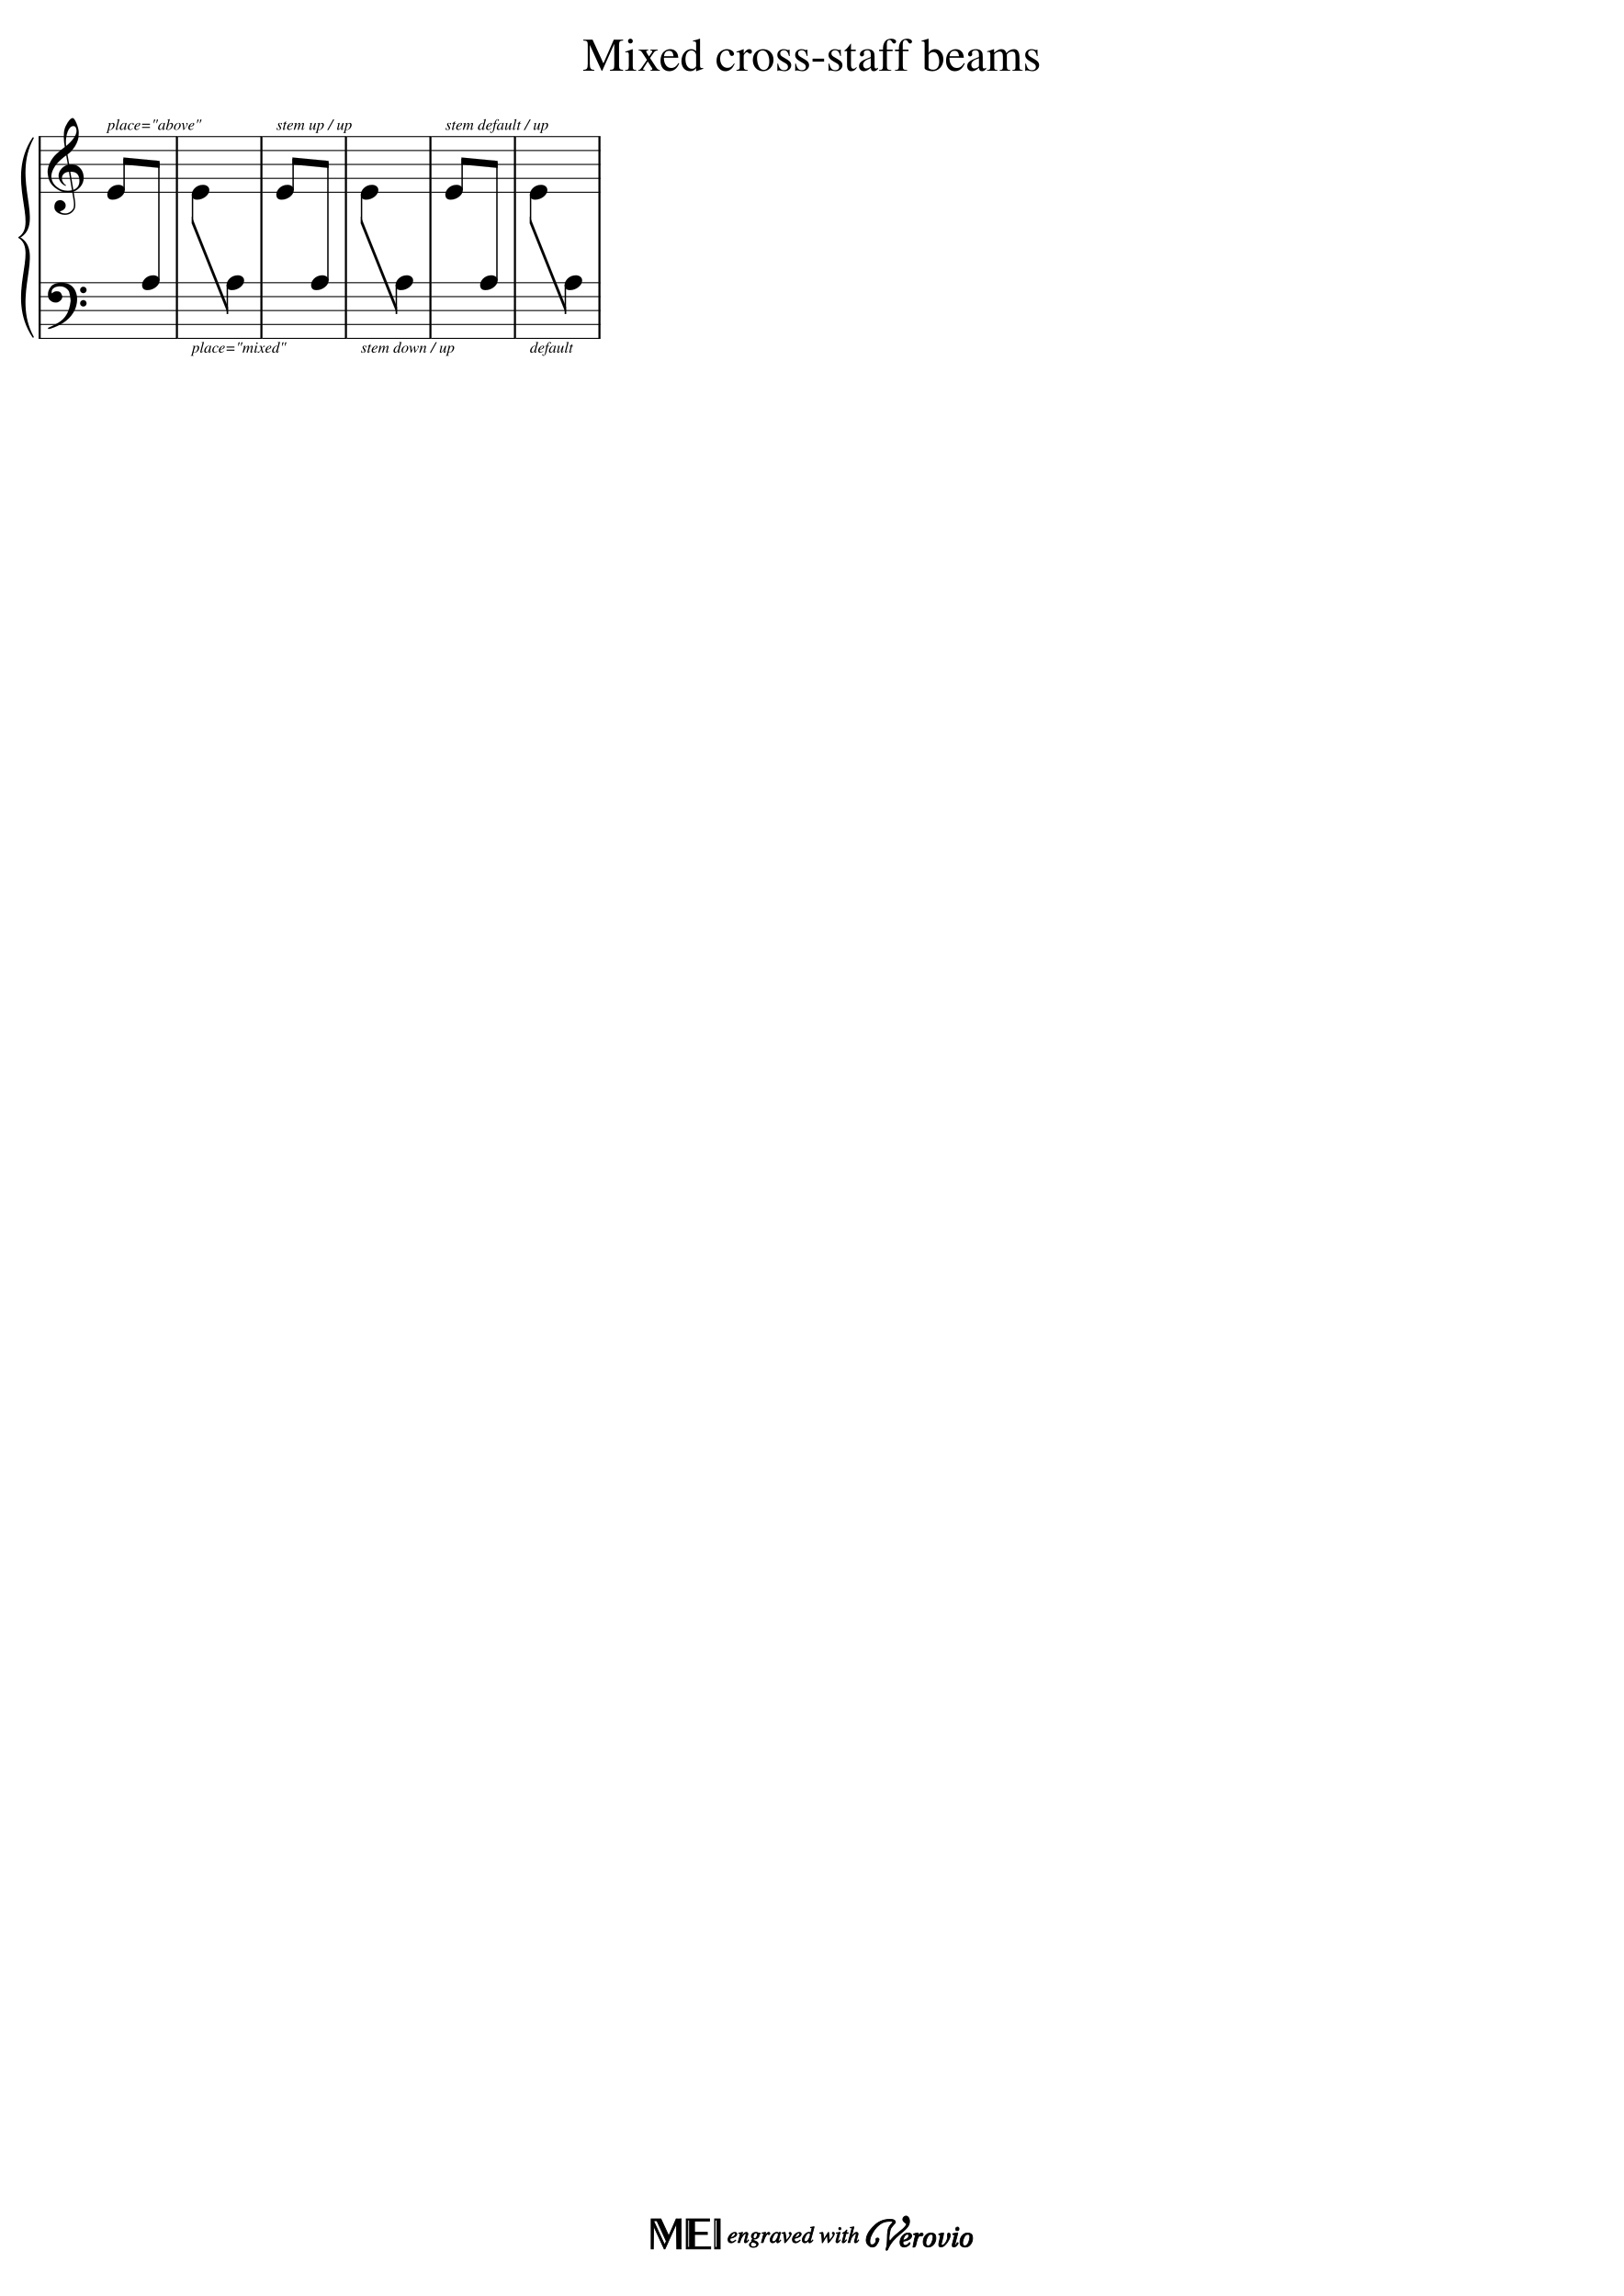
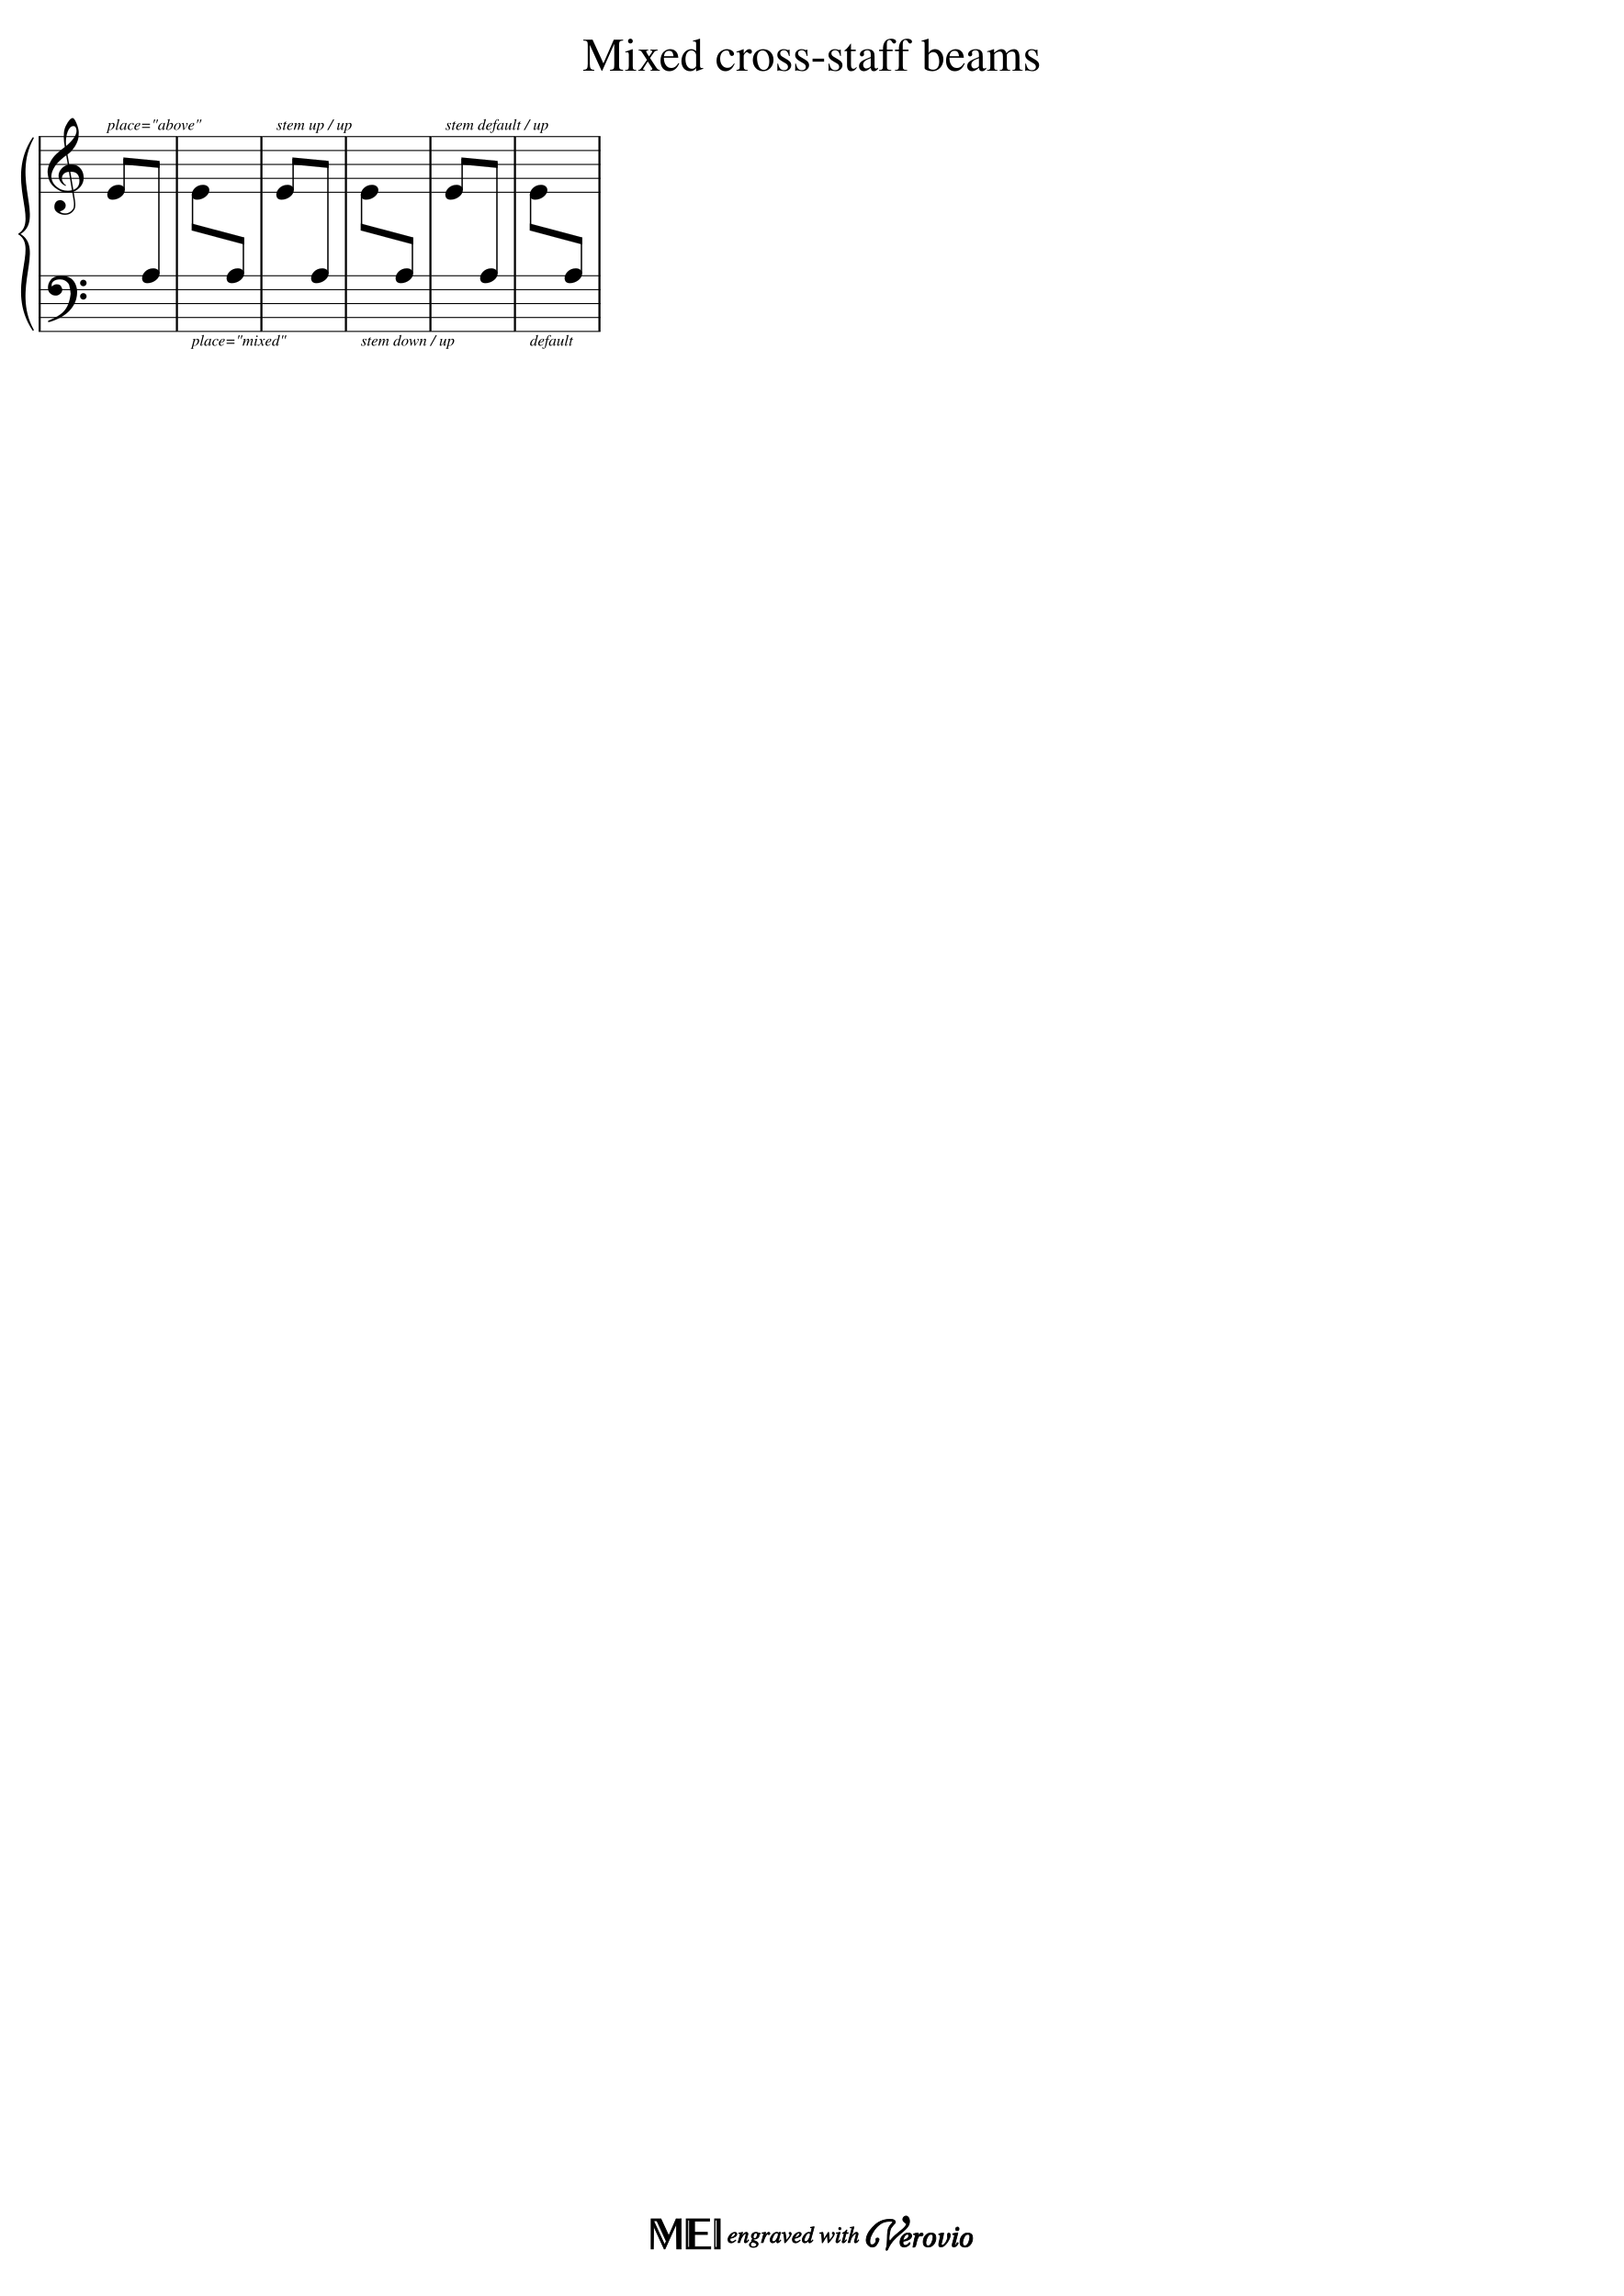
<svg xmlns="http://www.w3.org/2000/svg" xmlns:xlink="http://www.w3.org/1999/xlink" width="2100px" height="2970px" version="1.1" overflow="visible" id="docid">
  <defs>
    <g id="E050-docid">
      <path transform="scale(1,-1)" d="M441 -245c-23 -4 -48 -6 -76 -6c-59 0 -102 7 -130 20c-88 42 -150 93 -187 154c-26 44 -43 103 -48 176c0 6 -1 13 -1 19c0 54 15 111 45 170c29 57 65 106 110 148s96 85 153 127c-3 16 -8 46 -13 92c-4 43 -5 73 -5 89c0 117 16 172 69 257c34 54 64 82 89 82 c21 0 43 -30 69 -92s39 -115 41 -159v-15c0 -109 -21 -162 -67 -241c-13 -20 -63 -90 -98 -118c-13 -9 -25 -19 -37 -29l31 -181c8 1 18 2 28 2c58 0 102 -12 133 -35c59 -43 92 -104 98 -184c1 -7 1 -15 1 -22c0 -123 -87 -209 -181 -248c8 -57 17 -110 25 -162 c5 -31 6 -58 6 -80c0 -30 -5 -53 -14 -70c-35 -64 -88 -99 -158 -103c-5 0 -11 -1 -16 -1c-37 0 -72 10 -108 27c-50 24 -77 59 -80 105v11c0 29 7 55 20 76c18 28 45 42 79 44h6c49 0 93 -42 97 -87v-9c0 -51 -34 -86 -105 -106c17 -24 51 -36 102 -36c62 0 116 43 140 85 c9 16 13 41 13 74c0 20 -1 42 -5 67c-8 53 -18 106 -26 159zM461 939c-95 0 -135 -175 -135 -286c0 -24 2 -48 5 -71c50 39 92 82 127 128c40 53 60 100 60 140v8c-4 53 -22 81 -55 81h-2zM406 119l54 -326c73 25 110 78 110 161c0 7 0 15 -1 23c-7 95 -57 142 -151 142h-12 zM382 117c-72 -2 -128 -47 -128 -120v-7c2 -46 43 -99 75 -115c-3 -2 -7 -5 -10 -10c-70 33 -116 88 -123 172v11c0 68 44 126 88 159c23 17 49 29 78 36l-29 170c-21 -13 -52 -37 -92 -73c-50 -44 -86 -84 -109 -119c-45 -69 -67 -130 -67 -182v-13c5 -68 35 -127 93 -176 s125 -73 203 -73c25 0 50 3 75 9c-19 111 -36 221 -54 331z" />
    </g>
    <g id="E0A4-docid">
      <path transform="scale(1,-1)" d="M0 -39c0 68 73 172 200 172c66 0 114 -37 114 -95c0 -84 -106 -171 -218 -171c-64 0 -96 30 -96 94z" />
    </g>
    <g id="E062-docid">
      <path transform="scale(1,-1)" d="M582 -120c0 32 26 58 58 58s58 -26 58 -58s-26 -58 -58 -58s-58 26 -58 58zM582 120c0 32 26 58 58 58s58 -26 58 -58s-26 -58 -58 -58s-58 26 -58 58zM158 96c51 0 73 -14 88 -49l16 -39c0 -17 -2 -30 -7 -40c-3 -11 -10 -21 -19 -31c-17 -18 -49 -43 -84 -43 c-55 0 -77 13 -112 44c-24 21 -35 55 -35 100c0 46 14 81 32 112c30 52 71 79 137 93l36 6l26 2c154 0 235 -68 274 -182c11 -32 18 -68 18 -107c0 -103 -26 -182 -68 -250c-89 -145 -234 -230 -412 -288l-30 -5c-9 0 -14 3 -14 8c3 10 5 11 10 16c35 15 70 30 96 44l78 43 c96 57 162 136 197 258c9 33 17 60 22 100c3 22 5 35 6 39c-7 69 -16 115 -23 140s-4 22 -16 40c-8 12 -19 23 -31 34c-24 21 -62 44 -118 44c-48 0 -84 -8 -113 -28c-28 -19 -42 -44 -42 -73v-16c2 -5 3 -9 4 -11c24 22 52 39 84 39z" />
    </g>
  </defs>
  <style type="text/css">#docid g.ending, #docid g.fing, #docid g.reh, #docid g.tempo {font-weight:bold;}#docid g.dir, #docid g.dynam, #docid g.mNum {font-style:italic;}#docid g.label {font-weight:normal;}#docid ellipse, #docid path, #docid polygon, #docid polyline, #docid rect {stroke:currentColor}</style>
  <svg class="definition-scale" color="black" font-family="Times, serif" viewBox="0 0 21000 29700">
    <g class="page-margin" transform="translate(500, 500)">
      <g id="iJ6YNS9" class="mdiv pageMilestone" />
      <g id="j6ERYJ7" class="score pageMilestone" />
      <g id="t8QW8MX" class="system">
-         <path d="M13 1267 L13 3877" stroke-width="27" />
+         <path d="M13 1267 L13 3787" stroke-width="27" />
        <g id="x1EA8QPV" class="grpSym">
-           <path d="M-72,3859 C-432,3319 18,2752 -252,2572 C81,2752 -369,3319 -72,3859" stroke-width="18" stroke-linecap="round" stroke-linejoin="round" />
-           <path d="M-72,1285 C-369,1825 81,2392 -252,2572 C18,2392 -432,1825 -72,1285" stroke-width="18" stroke-linecap="round" stroke-linejoin="round" />
+           <path d="M-72,3769 C-432,3229 18,2707 -252,2527 C81,2707 -369,3229 -72,3769" stroke-width="18" stroke-linecap="round" stroke-linejoin="round" />
+           <path d="M-72,1285 C-369,1825 81,2347 -252,2527 C18,2347 -432,1825 -72,1285" stroke-width="18" stroke-linecap="round" stroke-linejoin="round" />
        </g>
        <g id="f168830Z" class="section systemMilestone" />
        <g id="w1I5DK26" class="measure">
          <g id="xQSQG56" class="staff">
            <path d="M0 1267 L1801 1267" stroke-width="13" />
            <path d="M0 1447 L1801 1447" stroke-width="13" />
            <path d="M0 1627 L1801 1627" stroke-width="13" />
            <path d="M0 1807 L1801 1807" stroke-width="13" />
            <path d="M0 1987 L1801 1987" stroke-width="13" />
            <g id="iI7YCYA" class="clef">
              <use xlink:href="#E050-docid" transform="translate(117, 1807) scale(0.72, 0.72)" />
            </g>
            <g id="k11JXE77" class="keySig" />
            <g id="y16753K6" class="layer">
              <g id="z1XZBIJA" class="beam">
                <polygon points="1096,1537 1564,1582 1564,1672 1096,1627" />
                <g id="a12WP67W" class="note">
                  <g class="notehead">
                    <use xlink:href="#E0A4-docid" transform="translate(888, 1987) scale(0.72, 0.72)" />
                  </g>
                  <g id="bK3D1M3" class="stem">
                    <path d="M1105 1959 L1105 1555" stroke-width="18" />
                  </g>
                </g>
                <g id="b4Y5DFV" class="note">
                  <g class="notehead">
-                     <use xlink:href="#E0A4-docid" transform="translate(1338, 3157) scale(0.72, 0.72)" />
+                     <use xlink:href="#E0A4-docid" transform="translate(1338, 3067) scale(0.72, 0.72)" />
                  </g>
                  <g id="c13RAC18" class="stem">
-                     <path d="M1555 3129 L1555 1600" stroke-width="18" />
+                     <path d="M1555 3039 L1555 1600" stroke-width="18" />
                  </g>
                </g>
              </g>
            </g>
          </g>
          <g id="cNFAQML" class="staff">
-             <path d="M0 3157 L1801 3157" stroke-width="13" />
-             <path d="M0 3337 L1801 3337" stroke-width="13" />
-             <path d="M0 3517 L1801 3517" stroke-width="13" />
-             <path d="M0 3697 L1801 3697" stroke-width="13" />
-             <path d="M0 3877 L1801 3877" stroke-width="13" />
+             <path d="M0 3067 L1801 3067" stroke-width="13" />
+             <path d="M0 3247 L1801 3247" stroke-width="13" />
+             <path d="M0 3427 L1801 3427" stroke-width="13" />
+             <path d="M0 3607 L1801 3607" stroke-width="13" />
+             <path d="M0 3787 L1801 3787" stroke-width="13" />
            <g id="m1NNZP3Y" class="clef">
-               <use xlink:href="#E062-docid" transform="translate(117, 3337) scale(0.72, 0.72)" />
+               <use xlink:href="#E062-docid" transform="translate(117, 3247) scale(0.72, 0.72)" />
            </g>
            <g id="o9OS7CH" class="keySig" />
            <g id="d1RIF43L" class="layer">
              <g id="e36A7UB" class="mSpace" />
            </g>
          </g>
          <g id="fW4SW7P" class="dir">
            <text x="888" y="1179" font-size="0px">
              <tspan id="g17JWEWV" class="rend">
                <tspan id="h11BYRB0" class="text">
                  <tspan font-size="202px">place="above"</tspan>
                </tspan>
              </tspan>
            </text>
          </g>
          <g id="v1G2UCBM" class="barLine">
            <path d="M1788 1267 L1788 1987" stroke-width="27" />
-             <path d="M1788 3157 L1788 3877" stroke-width="27" />
-             <path d="M1788 1987 L1788 3157" stroke-width="27" />
+             <path d="M1788 3067 L1788 3787" stroke-width="27" />
+             <path d="M1788 1987 L1788 3067" stroke-width="27" />
          </g>
        </g>
        <g id="yAUW6TF" class="measure">
          <g id="z14DBQNG" class="staff">
            <path d="M1801 1267 L2894 1267" stroke-width="13" />
            <path d="M1801 1447 L2894 1447" stroke-width="13" />
            <path d="M1801 1627 L2894 1627" stroke-width="13" />
            <path d="M1801 1807 L2894 1807" stroke-width="13" />
            <path d="M1801 1987 L2894 1987" stroke-width="13" />
            <g id="a1QJ4FU1" class="layer">
              <g id="b1XSZE2H" class="beam">
-                 <polygon points="1981,2302 2449,3472 2449,3562 1981,2392" />
+                 <polygon points="1981,2392 2657,2572 2657,2662 1981,2482" />
                <g id="c1IEYM10" class="note">
                  <g class="notehead">
                    <use xlink:href="#E0A4-docid" transform="translate(1981, 1987) scale(0.72, 0.72)" />
                  </g>
                  <g id="d11ZHLPL" class="stem">
-                     <path d="M1990 2015 L1990 2392" stroke-width="18" />
+                     <path d="M1990 2015 L1990 2482" stroke-width="18" />
                  </g>
                </g>
                <g id="dIZDUHE" class="note">
                  <g class="notehead">
-                     <use xlink:href="#E0A4-docid" transform="translate(2431, 3157) scale(0.72, 0.72)" />
+                     <use xlink:href="#E0A4-docid" transform="translate(2431, 3067) scale(0.72, 0.72)" />
                  </g>
                  <g id="eOIAL4L" class="stem">
-                     <path d="M2440 3185 L2440 3562" stroke-width="18" />
+                     <path d="M2648 3039 L2648 2572" stroke-width="18" />
                  </g>
                </g>
              </g>
            </g>
          </g>
          <g id="e1EHME80" class="staff">
-             <path d="M1801 3157 L2894 3157" stroke-width="13" />
-             <path d="M1801 3337 L2894 3337" stroke-width="13" />
-             <path d="M1801 3517 L2894 3517" stroke-width="13" />
-             <path d="M1801 3697 L2894 3697" stroke-width="13" />
-             <path d="M1801 3877 L2894 3877" stroke-width="13" />
+             <path d="M1801 3067 L2894 3067" stroke-width="13" />
+             <path d="M1801 3247 L2894 3247" stroke-width="13" />
+             <path d="M1801 3427 L2894 3427" stroke-width="13" />
+             <path d="M1801 3607 L2894 3607" stroke-width="13" />
+             <path d="M1801 3787 L2894 3787" stroke-width="13" />
            <g id="f1BEGS43" class="layer">
              <g id="gETMZTA" class="mSpace" />
            </g>
          </g>
          <g id="h1WRIV4E" class="dir">
-             <text x="1981" y="4061" font-size="0px">
+             <text x="1981" y="3971" font-size="0px">
              <tspan id="i123OHXR" class="rend">
                <tspan id="jQFEFEK" class="text">
                  <tspan font-size="202px">place="mixed"</tspan>
                </tspan>
              </tspan>
            </text>
          </g>
          <g id="xGUU4JQ" class="barLine">
            <path d="M2881 1267 L2881 1987" stroke-width="27" />
-             <path d="M2881 3157 L2881 3877" stroke-width="27" />
-             <path d="M2881 1987 L2881 3157" stroke-width="27" />
+             <path d="M2881 3067 L2881 3787" stroke-width="27" />
+             <path d="M2881 1987 L2881 3067" stroke-width="27" />
          </g>
        </g>
        <g id="aA571PQ" class="measure">
          <g id="bGR56S9" class="staff">
            <path d="M2894 1267 L3987 1267" stroke-width="13" />
            <path d="M2894 1447 L3987 1447" stroke-width="13" />
            <path d="M2894 1627 L3987 1627" stroke-width="13" />
            <path d="M2894 1807 L3987 1807" stroke-width="13" />
            <path d="M2894 1987 L3987 1987" stroke-width="13" />
            <g id="c10PAP45" class="layer">
              <g id="dPPZBXY" class="beam">
                <polygon points="3282,1537 3750,1582 3750,1672 3282,1627" />
                <g id="e6C4ZMJ" class="note">
                  <g class="notehead">
                    <use xlink:href="#E0A4-docid" transform="translate(3074, 1987) scale(0.72, 0.72)" />
                  </g>
                  <g id="fF14T6Z" class="stem">
                    <path d="M3291 1959 L3291 1555" stroke-width="18" />
                  </g>
                </g>
                <g id="fA9N9Z2" class="note">
                  <g class="notehead">
-                     <use xlink:href="#E0A4-docid" transform="translate(3524, 3157) scale(0.72, 0.72)" />
+                     <use xlink:href="#E0A4-docid" transform="translate(3524, 3067) scale(0.72, 0.72)" />
                  </g>
                  <g id="g129QDJY" class="stem">
-                     <path d="M3741 3129 L3741 1600" stroke-width="18" />
+                     <path d="M3741 3039 L3741 1600" stroke-width="18" />
                  </g>
                </g>
              </g>
            </g>
          </g>
          <g id="gB13UK1" class="staff">
-             <path d="M2894 3157 L3987 3157" stroke-width="13" />
-             <path d="M2894 3337 L3987 3337" stroke-width="13" />
-             <path d="M2894 3517 L3987 3517" stroke-width="13" />
-             <path d="M2894 3697 L3987 3697" stroke-width="13" />
-             <path d="M2894 3877 L3987 3877" stroke-width="13" />
+             <path d="M2894 3067 L3987 3067" stroke-width="13" />
+             <path d="M2894 3247 L3987 3247" stroke-width="13" />
+             <path d="M2894 3427 L3987 3427" stroke-width="13" />
+             <path d="M2894 3607 L3987 3607" stroke-width="13" />
+             <path d="M2894 3787 L3987 3787" stroke-width="13" />
            <g id="h158DR4J" class="layer">
              <g id="iUV8894" class="mSpace" />
            </g>
          </g>
          <g id="jZZ1RF5" class="dir">
            <text x="3074" y="1179" font-size="0px">
              <tspan id="k91JIAK" class="rend">
                <tspan id="l1KT7QAW" class="text">
                  <tspan font-size="202px">stem up / up</tspan>
                </tspan>
              </tspan>
            </text>
          </g>
          <g id="z1M5W8JL" class="barLine">
            <path d="M3974 1267 L3974 1987" stroke-width="27" />
-             <path d="M3974 3157 L3974 3877" stroke-width="27" />
-             <path d="M3974 1987 L3974 3157" stroke-width="27" />
+             <path d="M3974 3067 L3974 3787" stroke-width="27" />
+             <path d="M3974 1987 L3974 3067" stroke-width="27" />
          </g>
        </g>
        <g id="cUUYDUG" class="measure">
          <g id="d17EWFLB" class="staff">
            <path d="M3987 1267 L5080 1267" stroke-width="13" />
            <path d="M3987 1447 L5080 1447" stroke-width="13" />
            <path d="M3987 1627 L5080 1627" stroke-width="13" />
            <path d="M3987 1807 L5080 1807" stroke-width="13" />
            <path d="M3987 1987 L5080 1987" stroke-width="13" />
            <g id="eZWEOI5" class="layer">
              <g id="fXQFU55" class="beam">
-                 <polygon points="4167,2302 4635,3472 4635,3562 4167,2392" />
+                 <polygon points="4167,2392 4843,2572 4843,2662 4167,2482" />
                <g id="g11K35MU" class="note">
                  <g class="notehead">
                    <use xlink:href="#E0A4-docid" transform="translate(4167, 1987) scale(0.72, 0.72)" />
                  </g>
                  <g id="hC2SL6C" class="stem">
-                     <path d="M4176 2015 L4176 2392" stroke-width="18" />
+                     <path d="M4176 2015 L4176 2482" stroke-width="18" />
                  </g>
                </g>
                <g id="h1NRSQV" class="note">
                  <g class="notehead">
-                     <use xlink:href="#E0A4-docid" transform="translate(4617, 3157) scale(0.72, 0.72)" />
+                     <use xlink:href="#E0A4-docid" transform="translate(4617, 3067) scale(0.72, 0.72)" />
                  </g>
                  <g id="iCRV6B9" class="stem">
-                     <path d="M4626 3185 L4626 3562" stroke-width="18" />
+                     <path d="M4834 3039 L4834 2572" stroke-width="18" />
                  </g>
                </g>
              </g>
            </g>
          </g>
          <g id="i1K5PWQO" class="staff">
-             <path d="M3987 3157 L5080 3157" stroke-width="13" />
-             <path d="M3987 3337 L5080 3337" stroke-width="13" />
-             <path d="M3987 3517 L5080 3517" stroke-width="13" />
-             <path d="M3987 3697 L5080 3697" stroke-width="13" />
-             <path d="M3987 3877 L5080 3877" stroke-width="13" />
+             <path d="M3987 3067 L5080 3067" stroke-width="13" />
+             <path d="M3987 3247 L5080 3247" stroke-width="13" />
+             <path d="M3987 3427 L5080 3427" stroke-width="13" />
+             <path d="M3987 3607 L5080 3607" stroke-width="13" />
+             <path d="M3987 3787 L5080 3787" stroke-width="13" />
            <g id="jF89DCD" class="layer">
              <g id="k1FISYPL" class="mSpace" />
            </g>
          </g>
          <g id="l1ABBN8W" class="dir">
-             <text x="4167" y="4061" font-size="0px">
+             <text x="4167" y="3971" font-size="0px">
              <tspan id="m12P1BRU" class="rend">
                <tspan id="nDW87ZK" class="text">
                  <tspan font-size="202px">stem down / up</tspan>
                </tspan>
              </tspan>
            </text>
          </g>
          <g id="b1AYFJ9P" class="barLine">
            <path d="M5067 1267 L5067 1987" stroke-width="27" />
-             <path d="M5067 3157 L5067 3877" stroke-width="27" />
-             <path d="M5067 1987 L5067 3157" stroke-width="27" />
+             <path d="M5067 3067 L5067 3787" stroke-width="27" />
+             <path d="M5067 1987 L5067 3067" stroke-width="27" />
          </g>
        </g>
        <g id="e14Y3WPI" class="measure">
          <g id="f1JDRXJZ" class="staff">
            <path d="M5080 1267 L6173 1267" stroke-width="13" />
            <path d="M5080 1447 L6173 1447" stroke-width="13" />
            <path d="M5080 1627 L6173 1627" stroke-width="13" />
            <path d="M5080 1807 L6173 1807" stroke-width="13" />
            <path d="M5080 1987 L6173 1987" stroke-width="13" />
            <g id="g1KFOIT4" class="layer">
              <g id="h17DYZX0" class="beam">
                <polygon points="5468,1537 5936,1582 5936,1672 5468,1627" />
                <g id="iYKBRTA" class="note">
                  <g class="notehead">
                    <use xlink:href="#E0A4-docid" transform="translate(5260, 1987) scale(0.72, 0.72)" />
                  </g>
                  <g id="jK93DIH" class="stem">
                    <path d="M5477 1959 L5477 1555" stroke-width="18" />
                  </g>
                </g>
                <g id="j1IMKEXG" class="note">
                  <g class="notehead">
-                     <use xlink:href="#E0A4-docid" transform="translate(5710, 3157) scale(0.72, 0.72)" />
+                     <use xlink:href="#E0A4-docid" transform="translate(5710, 3067) scale(0.72, 0.72)" />
                  </g>
                  <g id="k1R1N4ZF" class="stem">
-                     <path d="M5927 3129 L5927 1600" stroke-width="18" />
+                     <path d="M5927 3039 L5927 1600" stroke-width="18" />
                  </g>
                </g>
              </g>
            </g>
          </g>
          <g id="k1T19TKF" class="staff">
-             <path d="M5080 3157 L6173 3157" stroke-width="13" />
-             <path d="M5080 3337 L6173 3337" stroke-width="13" />
-             <path d="M5080 3517 L6173 3517" stroke-width="13" />
-             <path d="M5080 3697 L6173 3697" stroke-width="13" />
-             <path d="M5080 3877 L6173 3877" stroke-width="13" />
+             <path d="M5080 3067 L6173 3067" stroke-width="13" />
+             <path d="M5080 3247 L6173 3247" stroke-width="13" />
+             <path d="M5080 3427 L6173 3427" stroke-width="13" />
+             <path d="M5080 3607 L6173 3607" stroke-width="13" />
+             <path d="M5080 3787 L6173 3787" stroke-width="13" />
            <g id="l1PFW989" class="layer">
              <g id="mZHS5GY" class="mSpace" />
            </g>
          </g>
          <g id="n1NA1B91" class="dir">
            <text x="5260" y="1179" font-size="0px">
              <tspan id="o111T1LZ" class="rend">
                <tspan id="pT5D48Z" class="text">
                  <tspan font-size="202px">stem default / up</tspan>
                </tspan>
              </tspan>
            </text>
          </g>
          <g id="dEVT5DI" class="barLine">
            <path d="M6160 1267 L6160 1987" stroke-width="27" />
-             <path d="M6160 3157 L6160 3877" stroke-width="27" />
-             <path d="M6160 1987 L6160 3157" stroke-width="27" />
+             <path d="M6160 3067 L6160 3787" stroke-width="27" />
+             <path d="M6160 1987 L6160 3067" stroke-width="27" />
          </g>
        </g>
        <g id="g17KQSJU" class="measure">
          <g id="h18PHIL1" class="staff">
            <path d="M6173 1267 L7266 1267" stroke-width="13" />
            <path d="M6173 1447 L7266 1447" stroke-width="13" />
            <path d="M6173 1627 L7266 1627" stroke-width="13" />
            <path d="M6173 1807 L7266 1807" stroke-width="13" />
            <path d="M6173 1987 L7266 1987" stroke-width="13" />
            <g id="i1TAKH1G" class="layer">
              <g id="j1C6XQGU" class="beam">
-                 <polygon points="6353,2302 6821,3472 6821,3562 6353,2392" />
+                 <polygon points="6353,2392 7029,2572 7029,2662 6353,2482" />
                <g id="kOO13SU" class="note">
                  <g class="notehead">
                    <use xlink:href="#E0A4-docid" transform="translate(6353, 1987) scale(0.72, 0.72)" />
                  </g>
                  <g id="l1VLE7T4" class="stem">
-                     <path d="M6362 2015 L6362 2392" stroke-width="18" />
+                     <path d="M6362 2015 L6362 2482" stroke-width="18" />
                  </g>
                </g>
                <g id="l1VXDX1L" class="note">
                  <g class="notehead">
-                     <use xlink:href="#E0A4-docid" transform="translate(6803, 3157) scale(0.72, 0.72)" />
+                     <use xlink:href="#E0A4-docid" transform="translate(6803, 3067) scale(0.72, 0.72)" />
                  </g>
                  <g id="mXBCZW0" class="stem">
-                     <path d="M6812 3185 L6812 3562" stroke-width="18" />
+                     <path d="M7020 3039 L7020 2572" stroke-width="18" />
                  </g>
                </g>
              </g>
            </g>
          </g>
          <g id="m43054X" class="staff">
-             <path d="M6173 3157 L7266 3157" stroke-width="13" />
-             <path d="M6173 3337 L7266 3337" stroke-width="13" />
-             <path d="M6173 3517 L7266 3517" stroke-width="13" />
-             <path d="M6173 3697 L7266 3697" stroke-width="13" />
-             <path d="M6173 3877 L7266 3877" stroke-width="13" />
+             <path d="M6173 3067 L7266 3067" stroke-width="13" />
+             <path d="M6173 3247 L7266 3247" stroke-width="13" />
+             <path d="M6173 3427 L7266 3427" stroke-width="13" />
+             <path d="M6173 3607 L7266 3607" stroke-width="13" />
+             <path d="M6173 3787 L7266 3787" stroke-width="13" />
            <g id="nV8WBSJ" class="layer">
              <g id="o1EH99DI" class="mSpace" />
            </g>
          </g>
          <g id="p1UGVI2M" class="dir">
-             <text x="6353" y="4061" font-size="0px">
+             <text x="6353" y="3971" font-size="0px">
              <tspan id="q3O0K5C" class="rend">
                <tspan id="r1WOKG8S" class="text">
                  <tspan font-size="202px">default</tspan>
                </tspan>
              </tspan>
            </text>
          </g>
          <g id="f6JFDRE" class="barLine">
            <path d="M7253 1267 L7253 1987" stroke-width="27" />
-             <path d="M7253 3157 L7253 3877" stroke-width="27" />
-             <path d="M7253 1987 L7253 3157" stroke-width="27" />
+             <path d="M7253 3067 L7253 3787" stroke-width="27" />
+             <path d="M7253 1987 L7253 3067" stroke-width="27" />
          </g>
        </g>
        <g id="b1EA8UT5" class="systemMilestoneEnd f168830Z" />
      </g>
      <g id="cG8TSH7" class="pageMilestoneEnd j6ERYJ7" />
      <g id="dAZ1II0" class="pageMilestoneEnd iJ6YNS9" />
      <g id="k1BCYHVL" class="pgHead autogenerated">
        <text font-size="0px">
          <tspan id="l1O08223" class="rend" x="10000" y="415" text-anchor="middle">
            <tspan id="m17G9CFT" class="rend">
              <tspan id="n4YAF3G" class="text">
                <tspan font-size="607px">Mixed cross-staff beams</tspan>
              </tspan>
            </tspan>
          </tspan>
        </text>
      </g>
      <g id="eXKENYG" class="pgFoot autogenerated">
        <g id="f18OKKW3" class="fig">
          <g class="svg" transform="translate(7750, 28099) scale(10, 10)">
            <g>
              <path fill="#000000" d="M 17.113,49.265 V 10.368 h 12.697 c 3.289,7.337 6.713,14.61 10.127,21.889 3.42,-7.485 6.256,-14.205 9.589,-21.91 2.436,0.104 4.317,0.085 6.484,-0.058 V 49.264 H 50.274 C 50.145,38.356 50.016,27.448 49.887,16.54 45.003,27.315 39.967,38.434 35.084,49.209 34.679,49.344 34.427,49.136 34.022,49.271 29.466,39.331 24.91,29.391 20.354,19.451 20.224,29.389 20.095,39.327 19.965,49.264 H 17.113 Z M 36.754,39.325 C 32.721,30.513 28.688,21.701 24.655,12.889 22.531,12.751 22.657,12.71 20.714,12.814 v 0.966 c 4.613,9.998 9.609,20.749 13.873,30.082 0.722,-1.513 1.445,-3.025 2.167,-4.538 z m 25.738,9.94 c 0,-12.966 0,-25.931 0,-38.897 10.084,0 20.169,0 30.253,0 0,0.96 0,1.921 0,2.881 -6.483,0 -12.966,0 -19.448,0 0,4.802 0,9.604 0,14.406 5.522,0 11.045,0 16.567,0 0,0.96 0,1.921 0,2.881 -5.522,0 -11.045,0 -16.567,0 0,5.282 0,10.565 0,15.847 6.963,0 13.926,0 20.889,0 0,0.96 0,1.921 0,2.881 -10.565,0 -21.129,0 -31.694,0 z m 4.322,-2.161 c 0,-11.765 0,-23.53 0,-35.295 -0.72,0 -1.441,0 -2.161,0 0,11.765 0,23.53 0,35.295 0.72,0 1.441,0 2.161,0 z m 32.414,2.161 c 0,-12.966 0,-25.931 0,-38.897 2.401,0 4.802,0 7.203,0 0,12.966 0,25.931 0,38.897 -2.401,0 -4.802,0 -7.203,0 z m 2.881,-2.161 c 0,-11.765 0,-23.53 0,-35.295 -0.72,0 -1.441,0 -2.161,0 0,11.765 0,23.53 0,35.295 0.72,0 1.441,0 2.161,0 z" />
              <path fill="#000000" d="m 346.3,6.7 c -3.1,0.5 -4.9,4.4 -2.7,6.8 1.2,1.4 2.7,2.4 4.1,3.5 -2.4,5.3 -7.7,8.3 -11.9,12.1 -3.7,2.8 -7,6.2 -9.7,9.9 -2.2,-0.8 -0.915,-7.719 -0.627,-9.5 0.288,-1.781 0.727,-6.4 2.927,-8.7 1.3,-1.9 3,-3.5 4.5,-5.2 1.2,-3.4 -3.2,-4.9 -5.8,-4.6 -7.3,-0.5 -14.6,2 -20,6.8 -5,4.6 -10,10.1 -11.5,17 -0.9,3.5 -0.2,7.5 2.8,9.9 2.5,2.8 7.4,2.9 9.8,-0.2 1.7,-2.3 3.2,-4.8 3.8,-7.6 -0.1,-2.6 -4.4,-2.3 -4.3,0.2 1.2,2.4 -0.9,4.7 -2.7,6.2 -1.7,0.9 -4.7,0.7 -4.8,-1.7 -1,-5.8 2.1,-11.3 5.2,-16.1 4,-5.8 9.8,-11.2 17.2,-11.8 1.6,0 8.1,-1.2 6.8,1.4 -2.8,2.8 -5.6,6.1 -6,10.3 -1.6,7.7 0.1,15.7 -2.3,23.2 -1.1,3.9 2,2.6 2.5,0.2 3.3,-7.4 8.9,-13.4 15.1,-18.5 4.2,-3.9 9.5,-7.1 11.9,-12.6 1.3,-3.6 1.2,-9 -2.7,-10.9 -0.504,-0.177 -1.07,-0.165 -1.6,-0.1 z m 66,14.5 c -2,0.8 -1.8,4.9 0.8,4.4 3.4,0.4 2.9,-6.2 -0.8,-4.4 z m 0.6,7.3 c -1.3,0.5 -7.6,0.5 -5.4,2.2 4,-0.3 0.7,4.5 0.6,6.7 -0.4,2.9 -2.4,5.9 -1.2,8.8 2.7,1.7 5.6,-0.8 6.8,-3.2 1.6,-1.4 -0.5,-3 -1.2,-0.9 -0.4,0.8 -2.4,3.5 -2.6,1.8 1.1,-5 2.7,-9.9 3.9,-14.9 l -0.1,-0.5 h -0.9 z m -65.1,0.2 c -6.5,1.6 -10.5,9.5 -8.2,15.7 2.1,3.4 7.4,2.9 10.1,0.4 2,-0.2 3.6,-5.3 1,-3.4 -1.4,2 -4,4.2 -6.5,2.8 -2.2,-1.9 -1.9,-5.7 1.7,-5.3 3.1,-0.9 6.9,-2.1 8.1,-5.5 0.9,-2.7 -1.6,-5.2 -4.3,-4.8 h -1.1 -0.7 z m 13.6,0 c -2.2,0 -8.5,1.8 -2.9,2.3 0.9,1.9 -1,4.9 -1.1,7.2 -0.5,2.9 -1.4,5.7 -1.7,8.7 3.7,0.7 3.8,-2.6 4.4,-5.3 0.9,-3.3 1.6,-7 4.1,-9.5 2.4,1.6 6.8,-0.7 3.7,-3.4 -2.9,-0.5 -4.8,2.4 -6.2,4.3 0,-1.2 2.4,-5 -0.2,-4.3 z m 15.8,0 c -6.4,1.3 -9.6,9.1 -7.7,14.9 1.9,4 7.7,3.9 11,1.7 4.1,-3 6,-8.9 4.4,-13.7 -1.3,-3 -4.8,-3.2 -7.6,-3 z m 17,0 c -2.3,0 -8.8,1.9 -3,2.4 0.4,2.5 -1,5.7 -1.4,8.4 -0.7,2.4 -1.8,7.5 2.1,7.2 3.8,-0.1 6.5,-3.5 8.5,-6.3 2,-3.2 4.5,-7 3.3,-10.9 -3.7,-3 -3.6,2.6 -3.1,5.1 -0.7,3.8 -2.7,7.9 -6.2,9.8 -3.6,0.6 -1,-4.3 -0.8,-6.1 0.6,-3.2 1.6,-6.3 1.9,-9.5 h -1.1 z m 30.6,0 c -6.3,1.2 -9.5,8.9 -7.8,14.7 1.5,4 7.2,4.2 10.5,2.4 4.6,-2.8 6.6,-9.3 4.8,-14.3 -1.4,-2.8 -4.8,-3 -7.5,-2.8 z m -75.4,1.7 c 2.1,1.5 0.2,4.7 -1.6,5.7 -1.1,0.4 -5.5,3.4 -4.6,0.7 0.8,-2.7 2.2,-6.2 5.3,-6.6 l 0.9,0.1 z m 30.8,0 c 2.6,1.5 1.3,5.2 0.8,7.6 -0.8,2.7 -1.9,5.9 -4.7,7.1 -5.1,0.8 -4,-5.8 -2.8,-8.8 1,-2.8 3,-6.8 6.7,-5.8 z m 47.1,-0.1 c 2.9,0.7 2,4.7 1.5,6.8 -0.7,3 -1.8,6.7 -5,8 -4.7,0.8 -4,-5.1 -3,-7.9 0.9,-3 2.7,-7.3 6.5,-6.8 z" />
              <g>
                <path d="m 116.566,37.118 q 0,-3.252 2.93,-6.299 2.9,-3.047 5.991,-3.047 1.143,0 1.816,0.527 0.674,0.527 0.674,1.567 0,2.109 -2.476,3.618 -2.461,1.494 -5.186,1.831 l -0.835,0.103 q -0.19,0.601 -0.264,0.967 -0.073,0.352 -0.073,0.894 0,1.289 0.835,2.007 0.85,0.718 2.007,0.718 1.099,0 2.329,-0.732 0.703,-0.425 2.036,-1.523 l 0.381,0.337 q -0.659,0.835 -1.89,1.714 -2.183,1.567 -4.38,1.567 -1.553,0 -2.725,-1.099 -1.172,-1.099 -1.172,-3.149 z m 3.12,-2.358 q 2.798,-0.41 4.556,-1.963 Q 126,31.229 126,29.691 q 0,-0.557 -0.264,-0.879 -0.264,-0.337 -0.776,-0.337 -0.952,0 -1.875,0.82 -0.908,0.806 -1.641,1.831 -0.776,1.201 -1.23,2.3 -0.249,0.586 -0.527,1.333 z" />
                <path d="m 129.472,41 2.534,-9.053 q 0.322,-1.143 0.366,-1.377 0.059,-0.249 0.059,-0.527 0,-0.425 -0.249,-0.659 -0.234,-0.249 -0.938,-0.249 -0.176,0 -0.352,0.029 -0.161,0.015 -0.366,0.044 v -0.498 q 0.952,-0.146 1.348,-0.22 0.41,-0.073 0.879,-0.176 l 2.622,-0.571 q 0.088,0.059 0.117,0.132 l -1.948,6.299 q 1.787,-2.739 2.988,-4.072 2.109,-2.358 3.779,-2.358 0.645,0 1.113,0.249 0.894,0.483 0.894,1.743 0,0.352 -0.073,0.732 -0.073,0.381 -0.19,0.82 l -1.919,7.017 q -0.059,0.22 -0.132,0.542 -0.073,0.308 -0.073,0.439 0,0.22 0.103,0.396 0.103,0.176 0.337,0.176 0.381,0 0.879,-0.439 0.498,-0.454 1.626,-1.919 l 0.425,0.381 q -1.201,1.626 -1.904,2.285 -1.201,1.157 -2.3,1.157 -0.498,0 -0.967,-0.322 -0.454,-0.337 -0.454,-1.201 0,-0.249 0.029,-0.527 0.044,-0.278 0.103,-0.483 l 1.846,-7.119 q 0.146,-0.586 0.19,-0.952 0.059,-0.381 0.059,-0.542 0,-0.352 -0.176,-0.601 -0.161,-0.264 -0.586,-0.264 -1.099,0 -2.769,1.992 -0.981,1.187 -1.992,2.827 -0.776,1.274 -1.23,2.49 Q 132.709,37.821 131.742,41 Z" />
                <path d="m 149.13,33.5 q 0,0.908 0.278,1.45 0.469,0.894 1.685,0.894 1.318,0 2.344,-1.67 1.04,-1.685 1.04,-3.706 0,-0.967 -0.425,-1.509 -0.425,-0.557 -1.274,-0.557 -1.641,0 -2.651,1.743 -0.996,1.743 -0.996,3.354 z m 0.513,13.066 q 1.743,0 2.886,-0.835 1.157,-0.835 1.157,-1.992 0,-0.879 -0.601,-1.479 -0.322,-0.322 -1.04,-0.688 -0.601,-0.293 -2.036,-0.835 -1.421,-0.557 -1.641,-0.557 -0.381,0 -1.479,1.011 -1.099,1.025 -1.099,2.314 0,1.948 1.685,2.681 0.879,0.381 2.168,0.381 z m -5.479,-2.681 q 0,-1.099 0.835,-2.095 0.85,-0.981 2.681,-1.963 -0.366,-0.234 -0.601,-0.483 -0.234,-0.264 -0.234,-0.688 0,-0.601 0.835,-1.377 0.469,-0.439 1.523,-1.157 -0.938,-0.352 -1.611,-0.996 -0.82,-0.864 -0.82,-2.241 0,-2.212 1.729,-3.677 1.729,-1.465 4.277,-1.465 1.333,0 2.256,0.425 0.923,0.41 1.084,0.688 h 1.978 v 1.172 h -1.494 q 0.088,0.322 0.132,0.586 0.044,0.264 0.044,0.747 0,2.373 -1.846,3.735 -1.831,1.362 -3.955,1.362 -0.22,0 -0.41,-0.015 -0.19,-0.029 -0.469,-0.088 -0.22,0 -0.601,0.425 -0.396,0.425 -0.396,0.762 0,0.498 3.223,1.699 3.208,1.216 3.208,3.56 0,1.758 -1.611,3.076 -1.611,1.333 -4.863,1.333 -2.256,0 -3.574,-0.967 -1.318,-0.967 -1.318,-2.358 z" />
                <path d="m 165.038,27.67 q 0.132,0 0.176,0.088 0.059,0.073 0.059,0.176 -0.015,0.146 -0.029,0.22 l -1.465,5.669 0.322,-0.63 q 1.055,-2.065 2.461,-3.765 1.421,-1.714 2.695,-1.714 0.688,0 1.055,0.454 0.381,0.454 0.381,1.04 0,0.659 -0.381,1.099 -0.366,0.425 -1.025,0.425 -0.454,0 -0.688,-0.176 -0.234,-0.176 -0.366,-0.41 l -0.176,-0.322 q -0.059,-0.088 -0.146,-0.132 -0.073,-0.059 -0.19,-0.059 -0.571,0 -1.655,1.597 -1.069,1.597 -1.919,3.457 -0.513,1.128 -1.143,2.988 Q 162.606,38.847 161.947,41 h -2.256 l 2.432,-8.818 q 0.205,-0.762 0.322,-1.362 0.132,-0.601 0.132,-0.981 0,-0.439 -0.22,-0.674 -0.22,-0.234 -0.762,-0.234 -0.176,0 -0.439,0.029 -0.264,0.029 -0.63,0.073 v -0.483 l 0.586,-0.117 q 1.143,-0.234 2.49,-0.498 1.362,-0.264 1.436,-0.264 z" />
                <path d="m 181.518,30.424 q 0,-1.055 -0.483,-1.553 -0.483,-0.498 -1.172,-0.498 -2.388,0 -4.438,3.662 -1.802,3.223 -1.802,5.552 0,1.172 0.498,1.714 0.513,0.527 1.26,0.527 2.212,0 4.263,-3.56 1.875,-3.237 1.875,-5.845 z m -1.831,-2.71 q 1.157,0 1.787,0.601 0.337,0.322 0.527,0.85 l 0.073,0.205 0.322,-1.113 q 0.059,-0.19 0.103,-0.249 0.044,-0.073 0.205,-0.088 l 1.655,-0.19 q 0.132,0 0.146,0.059 0.029,0.044 0,0.176 -0.059,0.19 -0.088,0.308 -0.029,0.103 -0.088,0.308 l -1.348,5.244 q -0.439,1.714 -0.747,2.959 -0.542,2.256 -0.542,2.578 0,0.205 0.103,0.308 0.117,0.088 0.278,0.088 0.132,0 0.278,-0.088 0.161,-0.088 0.381,-0.264 l 0.249,-0.205 q 0.117,-0.103 0.264,-0.234 0.146,-0.146 0.352,-0.352 l 0.908,-0.938 0.352,0.308 q -1.523,1.948 -2.446,2.651 -0.923,0.688 -1.758,0.688 -0.542,0 -0.85,-0.381 -0.293,-0.381 -0.293,-0.952 0,-0.527 0.19,-1.509 0.205,-0.996 0.396,-1.67 -0.264,0.439 -0.894,1.289 -0.615,0.835 -1.523,1.626 -1.069,0.952 -2.051,1.348 -0.762,0.264 -1.465,0.264 -1.187,0 -2.153,-0.967 -0.967,-0.981 -0.967,-2.769 0,-3.076 2.754,-6.416 2.842,-3.472 5.889,-3.472 z" />
                <path d="m 196.664,27.772 q 0.82,0 1.26,0.586 0.439,0.586 0.439,1.333 0,1.978 -3.911,6.929 -3.706,4.702 -4.438,4.702 -0.22,0 -0.293,-0.601 -0.044,-0.337 -0.044,-1.143 0,-0.981 -0.19,-3.325 -0.19,-2.344 -0.366,-3.472 -0.366,-2.476 -0.718,-3.193 -0.352,-0.718 -1.333,-0.718 -0.161,0 -0.381,0.015 -0.205,0.015 -0.483,0.044 v -0.381 q 0.439,-0.088 1.846,-0.396 1.406,-0.308 1.494,-0.337 l 0.483,-0.146 q 0.205,-0.059 0.322,0.234 0.117,0.278 0.293,1.055 0.557,2.549 0.835,5.024 0.176,1.538 0.352,4.556 l 0.483,-0.513 q 1.509,-1.597 3.018,-3.794 1.509,-2.197 1.509,-3.105 0,-0.454 -0.659,-1.084 -0.659,-0.645 -0.659,-1.172 0,-0.483 0.322,-0.791 0.337,-0.308 0.82,-0.308 z" />
                <path d="m 199.828,37.118 q 0,-3.252 2.93,-6.299 2.9,-3.047 5.991,-3.047 1.143,0 1.816,0.527 0.674,0.527 0.674,1.567 0,2.109 -2.476,3.618 -2.461,1.494 -5.186,1.831 l -0.835,0.103 q -0.19,0.601 -0.264,0.967 -0.073,0.352 -0.073,0.894 0,1.289 0.835,2.007 0.85,0.718 2.007,0.718 1.099,0 2.329,-0.732 0.703,-0.425 2.036,-1.523 l 0.381,0.337 q -0.659,0.835 -1.89,1.714 -2.183,1.567 -4.38,1.567 -1.553,0 -2.725,-1.099 -1.172,-1.099 -1.172,-3.149 z m 3.12,-2.358 q 2.798,-0.41 4.556,-1.963 1.758,-1.567 1.758,-3.105 0,-0.557 -0.264,-0.879 -0.264,-0.337 -0.776,-0.337 -0.952,0 -1.875,0.82 -0.908,0.806 -1.641,1.831 -0.776,1.201 -1.23,2.3 -0.249,0.586 -0.527,1.333 z" />
                <path d="m 215.238,37.602 q 0,0.894 0.41,1.567 0.41,0.659 1.392,0.659 2.095,0 4.028,-3.369 1.816,-3.164 1.816,-5.991 0,-0.894 -0.293,-1.479 -0.293,-0.586 -1.187,-0.586 -2.227,0 -4.307,3.604 -1.86,3.223 -1.86,5.596 z m 6.006,-9.888 q 1.157,0 1.641,0.557 0.278,0.322 0.439,1.099 l 1.67,-6.006 q 0.073,-0.249 0.088,-0.439 0.029,-0.205 0.029,-0.352 0,-0.571 -0.22,-0.718 -0.205,-0.146 -0.601,-0.146 -0.249,0 -0.469,0.015 -0.205,0.015 -0.557,0.044 v -0.483 q 1.655,-0.22 4.585,-0.762 l 0.132,0.146 -0.029,0.161 -2.812,10.532 -1.919,6.973 q -0.059,0.234 -0.103,0.439 -0.029,0.19 -0.029,0.352 0,0.396 0.19,0.513 0.205,0.117 0.352,0.117 0.425,0 1.201,-0.747 0.454,-0.454 1.245,-1.406 l 0.337,0.322 -0.205,0.308 q -0.542,0.806 -1.392,1.641 -1.509,1.479 -2.71,1.479 -0.396,0 -0.718,-0.176 -0.601,-0.352 -0.601,-1.26 0,-0.308 0.088,-0.981 0.088,-0.674 0.264,-1.465 -1.113,1.699 -2.446,2.783 -1.318,1.084 -2.886,1.084 -1.274,0 -2.227,-0.908 -0.952,-0.908 -0.952,-2.798 0,-3.193 2.93,-6.562 2.915,-3.354 5.684,-3.354 z" />
                <path d="m 254.13,29.53 q 0,1.23 -1.187,3.252 -0.659,1.128 -1.86,2.739 -1.23,1.655 -2.534,3.267 -2.065,2.549 -2.432,2.549 -0.161,0 -0.205,-0.132 -0.044,-0.132 -0.117,-0.894 l -0.864,-9.126 -6.079,9.961 q -0.044,0.088 -0.117,0.117 -0.059,0.029 -0.132,0.029 l -0.205,-0.044 -0.029,-0.132 -0.176,-3.618 q -0.059,-1.216 -0.176,-2.505 -0.103,-1.304 -0.205,-2.256 -0.308,-2.651 -0.659,-3.252 -0.337,-0.601 -1.26,-0.601 -0.176,0 -0.352,0.015 -0.176,0 -0.366,0.029 v -0.425 q 0.601,-0.103 1.143,-0.22 0.557,-0.117 1.216,-0.264 l 1.377,-0.352 q 0.498,0 1.011,4.175 0.278,2.285 0.498,5.2 l 5.757,-9.097 q 0.059,-0.117 0.146,-0.19 0.088,-0.088 0.205,-0.088 0.132,0 0.176,0.088 0.044,0.088 0.059,0.264 l 0.981,10.591 q 0.103,-0.132 1.626,-2.065 1.523,-1.948 1.597,-2.065 1.099,-1.582 1.465,-2.446 0.234,-0.557 0.234,-1.084 0,-0.205 -0.059,-0.381 -0.059,-0.19 -0.278,-0.396 L 251.874,29.75 q -0.19,-0.19 -0.337,-0.41 -0.132,-0.234 -0.132,-0.542 0,-0.366 0.249,-0.747 0.264,-0.381 0.938,-0.381 0.542,0 1.04,0.439 0.498,0.425 0.498,1.421 z" />
                <path d="m 261.176,24.521 q -0.601,0 -1.025,-0.469 -0.425,-0.469 -0.425,-1.128 0,-0.674 0.425,-1.143 0.425,-0.469 1.025,-0.469 0.601,0 1.025,0.469 0.439,0.469 0.439,1.143 0,0.674 -0.439,1.143 -0.425,0.454 -1.025,0.454 z m 0.352,3.208 q 0.088,0.044 0.073,0.117 l -2.959,10.459 q -0.205,0.835 -0.205,0.996 0,0.22 0.088,0.381 0.073,0.176 0.366,0.176 0.498,0 1.318,-0.864 0.483,-0.513 1.187,-1.465 l 0.381,0.322 -0.146,0.205 q -1.099,1.538 -1.816,2.212 -1.128,1.055 -2.197,1.055 -0.63,0 -1.055,-0.527 -0.41,-0.527 -0.41,-1.245 0,-0.425 0.059,-0.732 0.059,-0.322 0.22,-0.938 l 2.051,-7.529 q 0.044,-0.176 0.073,-0.322 0.029,-0.146 0.029,-0.293 0,-0.527 -0.396,-0.645 -0.381,-0.132 -1.523,-0.132 v -0.483 q 1.216,-0.146 1.743,-0.22 0.542,-0.088 1.084,-0.176 0.703,-0.117 1.333,-0.264 0.63,-0.146 0.703,-0.088 z" />
                <path d="m 264.179,40.033 q 0,-0.117 0.015,-0.264 0.015,-0.161 0.059,-0.322 l 2.754,-10.239 h -2.227 q 0,-0.396 0.059,-0.498 0.059,-0.103 0.293,-0.205 1.479,-0.63 2.285,-1.216 0.82,-0.586 2.227,-2.256 l 0.234,-0.278 q 0.044,-0.059 0.103,-0.088 0.073,-0.044 0.146,-0.044 0.146,0.029 0.205,0.059 0.044,0.103 0.044,0.19 0.015,0.073 0,0.161 l -0.835,3.193 h 2.388 l -0.176,0.981 h -2.49 l -2.637,9.858 q -0.073,0.264 0.044,0.513 0.117,0.234 0.396,0.234 0.381,0 1.069,-0.762 0.396,-0.41 1.333,-1.626 l 0.381,0.22 -0.205,0.308 q -1.26,1.89 -2.227,2.637 -0.952,0.732 -1.816,0.732 -0.747,0 -1.084,-0.396 -0.337,-0.396 -0.337,-0.894 z" />
                <path d="m 274.696,21.356 q 0.938,-0.132 1.509,-0.205 0.586,-0.088 1.011,-0.161 1.729,-0.337 1.86,-0.366 0.132,-0.029 0.205,-0.029 0.176,0.088 0.176,0.22 l -3.442,13.081 q 1.846,-2.725 3.018,-3.984 2.051,-2.168 3.765,-2.168 0.703,0 1.348,0.454 0.659,0.439 0.659,1.597 0,0.278 -0.073,0.718 -0.073,0.439 -0.176,0.776 l -1.978,7.017 q -0.088,0.293 -0.146,0.571 -0.059,0.264 -0.059,0.483 0,0.249 0.117,0.381 0.117,0.117 0.337,0.117 0.454,0 1.069,-0.63 0.381,-0.396 1.421,-1.729 l 0.381,0.352 q -1.025,1.523 -1.743,2.227 -1.274,1.245 -2.563,1.245 -0.586,0 -0.981,-0.366 -0.396,-0.366 -0.396,-1.055 0,-0.19 0.015,-0.352 0.029,-0.176 0.088,-0.381 l 2.256,-8.584 q 0.029,-0.117 0.044,-0.234 0.029,-0.132 0.029,-0.264 0,-0.366 -0.22,-0.571 -0.234,-0.205 -0.601,-0.205 -0.981,0 -2.476,1.582 -1.494,1.567 -2.52,3.208 -0.703,1.157 -1.069,2.183 Q 275.209,37.309 274.184,41 h -2.271 l 4.688,-17.769 q 0.044,-0.19 0.059,-0.322 0.015,-0.132 0.015,-0.249 0,-0.63 -0.41,-0.747 -0.41,-0.132 -1.567,-0.073 z" />
              </g>
            </g>
          </g>
        </g>
      </g>
    </g>
  </svg>
</svg>
